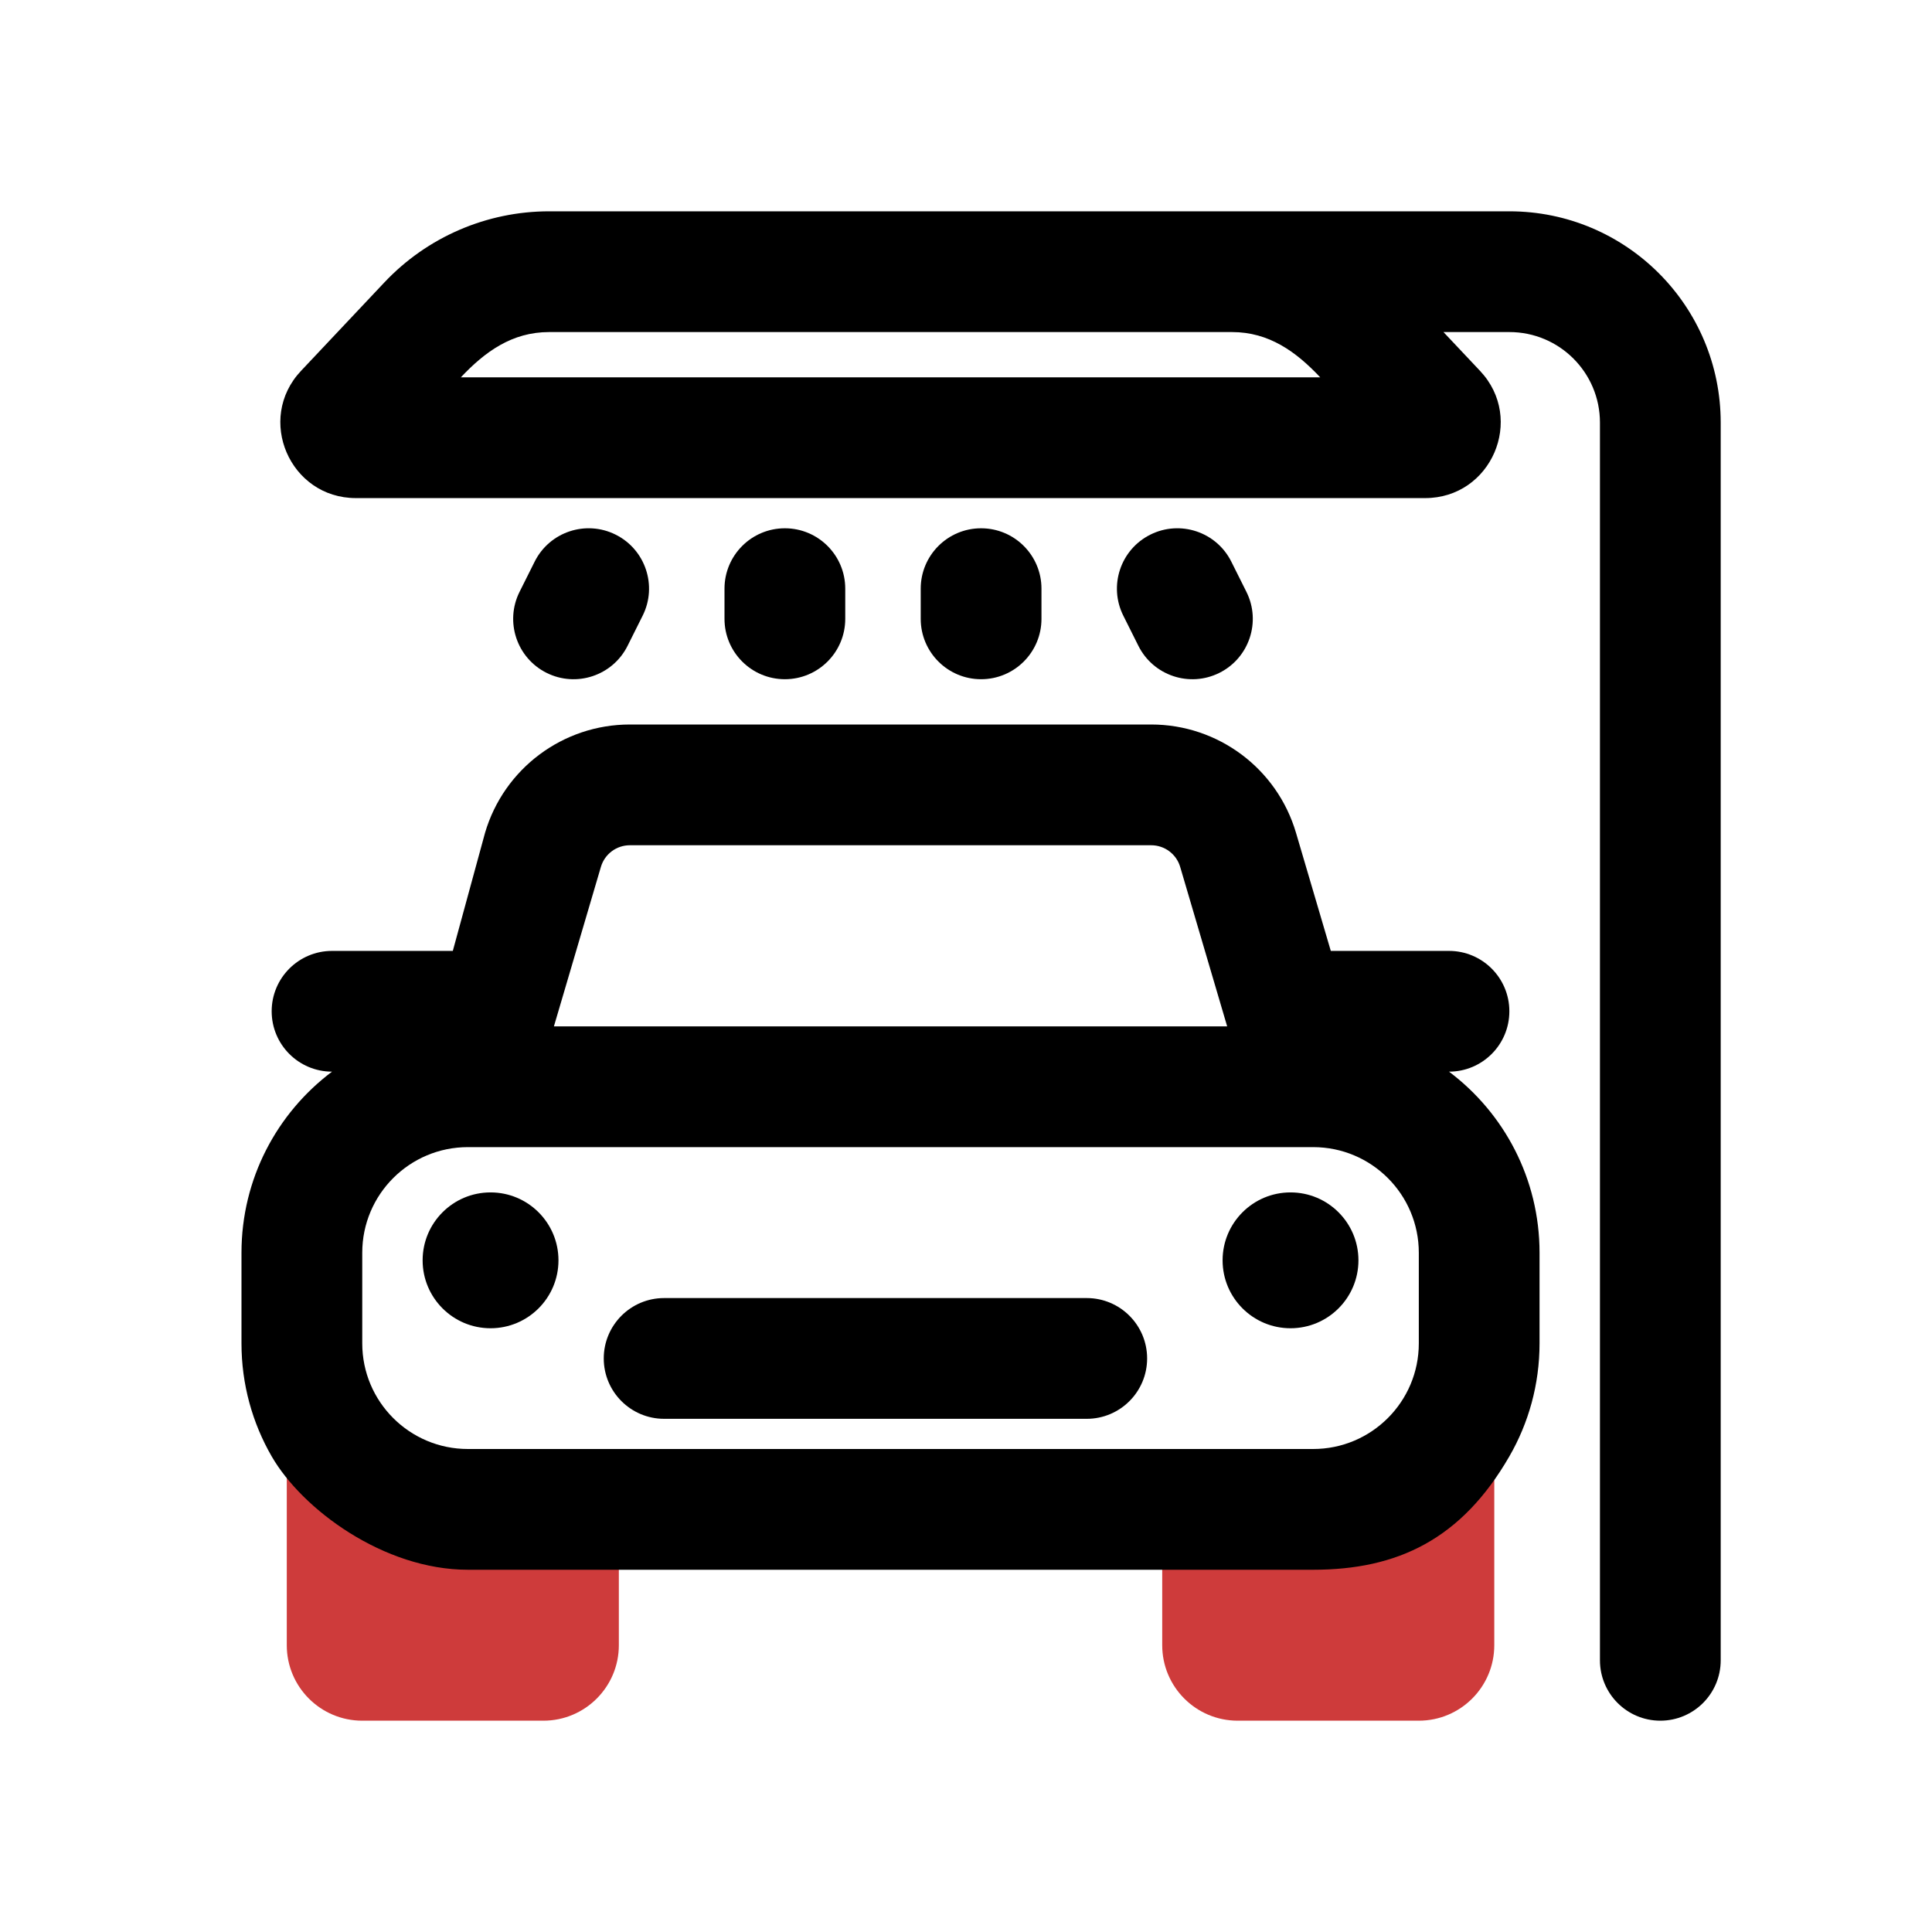
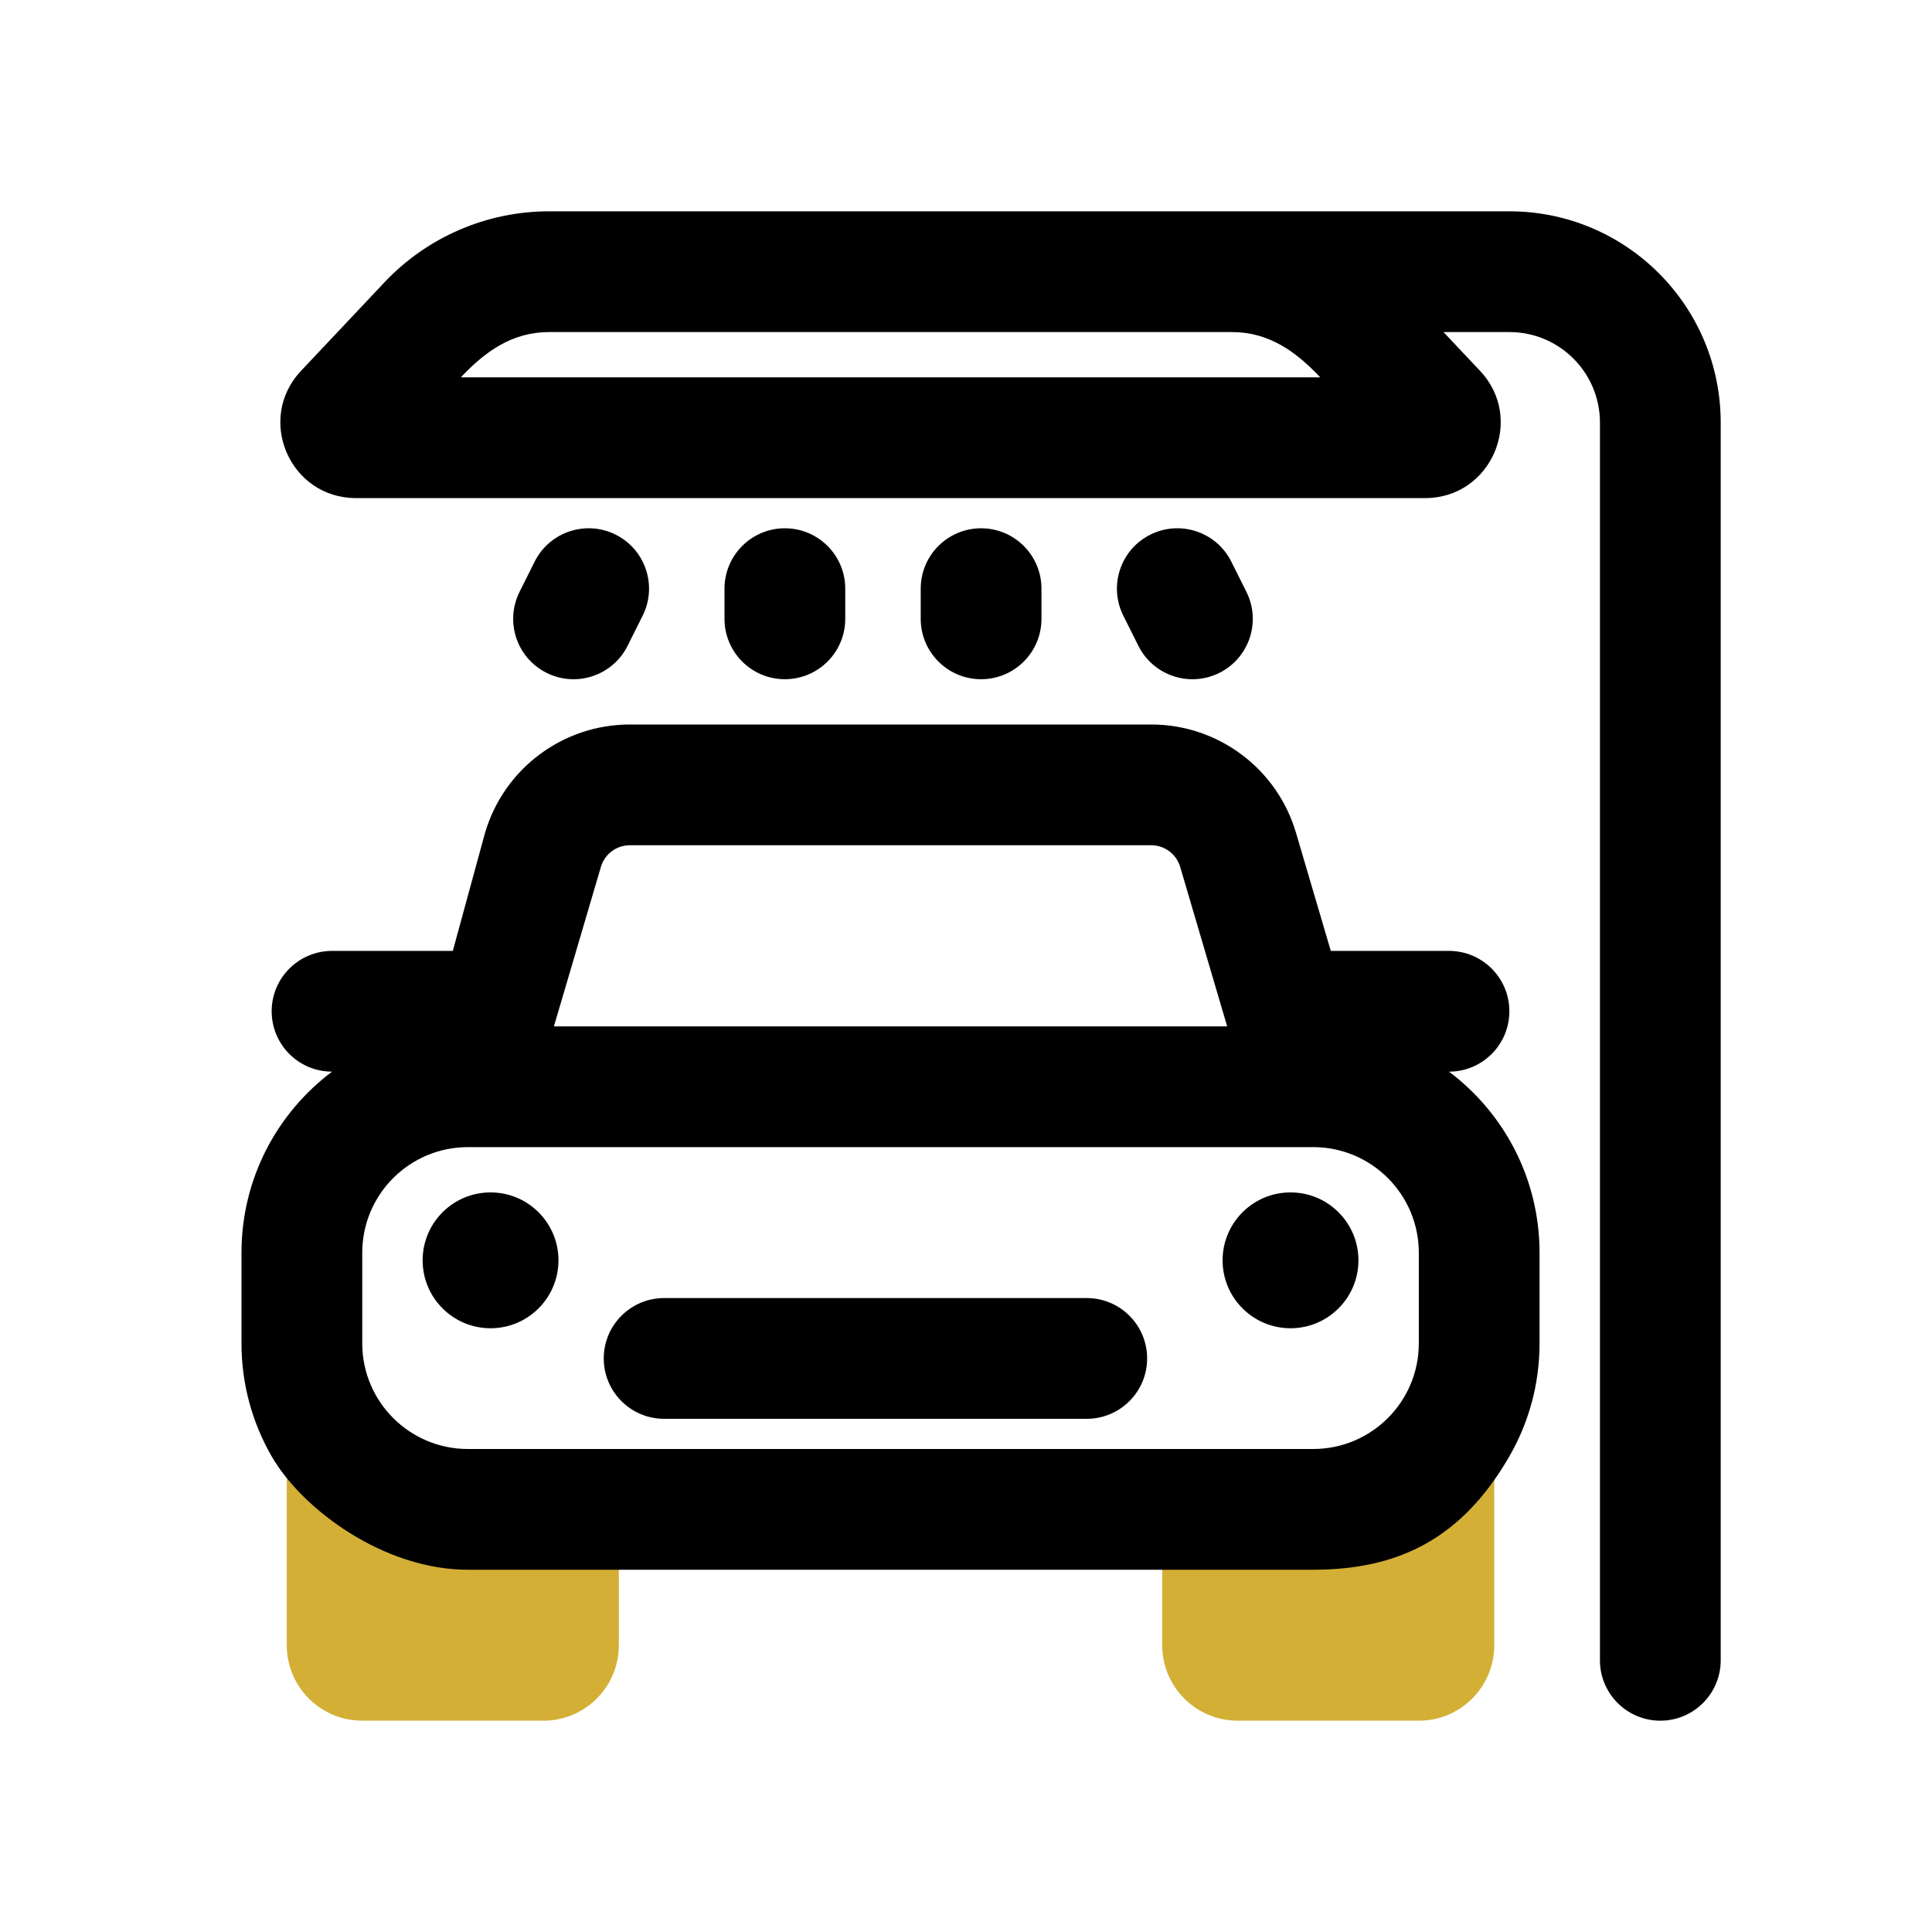
<svg xmlns="http://www.w3.org/2000/svg" fill="none" height="512" viewBox="0 0 128 128" width="512">
-   <path d="m94 114c2.761 0 5-2.239 5-5v-15c0-2.761-2.239 3-5 3h-12c-2.761 0-5 2.239-5 5v7c0 2.761 2.239 5 5 5z" fill="#ce3b3b" />
-   <path d="m36 114c2.761 0 5-2.239 5-5v-7c0-2.761-2.239-5-5-5h-12c-2.761-8-5-5.761-5-3v15c0 2.761 2.239 5 5 5z" fill="#ce3b3b" />
+   <path d="m94 114c2.761 0 5-2.239 5-5v-15c0-2.761-2.239 3-5 3h-12c-2.761 0-5 2.239-5 5v7c0 2.761 2.239 5 5 5z" fill="#D3AF36" />
+   <path d="m36 114c2.761 0 5-2.239 5-5v-7c0-2.761-2.239-5-5-5h-12c-2.761-8-5-5.761-5-3v15c0 2.761 2.239 5 5 5z" fill="#D3AF36" />
  <g fill="#000">
    <path clip-rule="evenodd" d="m95.634 22 2.423 2.571c3.006 3.19.745 8.429-3.639 8.429h-70.836c-4.383 0-6.645-5.239-3.639-8.429l5.521-5.858c2.834-3.008 6.784-4.713 10.917-4.713h63.62c7.732 0 14 6.268 14 14v82c0 2.209-1.791 4-4 4s-4-1.791-4-4v-82c0-3.314-2.686-6-6-6zm-8.165 3h-56.937c1.601-1.699 3.39-3 5.849-3h45.239c2.459 0 4.248 1.301 5.849 3z" fill-rule="evenodd" />
    <path d="m44 86c-2.209 0-4 1.791-4 4s1.791 4 4 4h28c2.209 0 4-1.791 4-4s-1.791-4-4-4z" />
    <path d="m32.5 88c2.485 0 4.5-2.015 4.5-4.5s-2.015-4.5-4.5-4.5-4.5 2.015-4.5 4.5 2.015 4.5 4.5 4.5z" />
    <path d="m85.5 88c2.485 0 4.5-2.015 4.5-4.5s-2.015-4.5-4.5-4.5-4.5 2.015-4.5 4.5 2.015 4.5 4.5 4.5z" />
    <path clip-rule="evenodd" d="m30 63 2.136-7.826c1.253-4.253 5.158-7.174 9.592-7.174h34.543c4.434 0 8.339 2.92 9.592 7.174l2.306 7.826h7.83c2.209 0 4 1.791 4 4 0 2.209-1.79 3.999-3.998 4 3.643 2.737 5.998 7.093 5.998 12v6c0 2.727-.728 5.285-2 7.488-3.182 5.512-7.427 7.512-13 7.512h-56c-5.573 0-10.973-4-13-7.512-1.272-2.204-2-4.761-2-7.488v-6c0-4.907 2.356-9.263 5.998-12-2.208-.001-3.998-1.791-3.998-4 0-2.209 1.791-4 4-4zm51.303 5-3.113-10.565c-.251-.851-1.032-1.435-1.918-1.435h-34.543c-.887 0-1.668.584-1.918 1.435l-3.113 10.565zm-50.303 8c-3.866 0-7 3.134-7 7v6c0 3.866 3.134 7 7 7h56c3.866 0 7-3.134 7-7v-6c0-3.866-3.134-7-7-7z" fill-rule="evenodd" />
    <path d="m52 35c2.209 0 4 1.791 4 4v2c0 2.209-1.791 4-4 4s-4-1.791-4-4v-2c0-2.209 1.791-4 4-4z" />
    <path d="m76.211 35.422c1.976-.988 4.379-.187 5.367 1.789l1 2c.988 1.976.187 4.379-1.789 5.367-1.976.988-4.379.187-5.367-1.789l-1-2c-.988-1.976-.187-4.379 1.789-5.367z" />
    <path d="m40.789 35.422c1.976.988 2.777 3.391 1.789 5.367l-1 2c-.988 1.976-3.391 2.777-5.367 1.789-1.976-.988-2.777-3.391-1.789-5.367l1-2c.988-1.976 3.391-2.777 5.367-1.789z" />
    <path d="m65 35c2.209 0 4 1.791 4 4v2c0 2.209-1.791 4-4 4s-4-1.791-4-4v-2c0-2.209 1.791-4 4-4z" />
  </g>
</svg>
